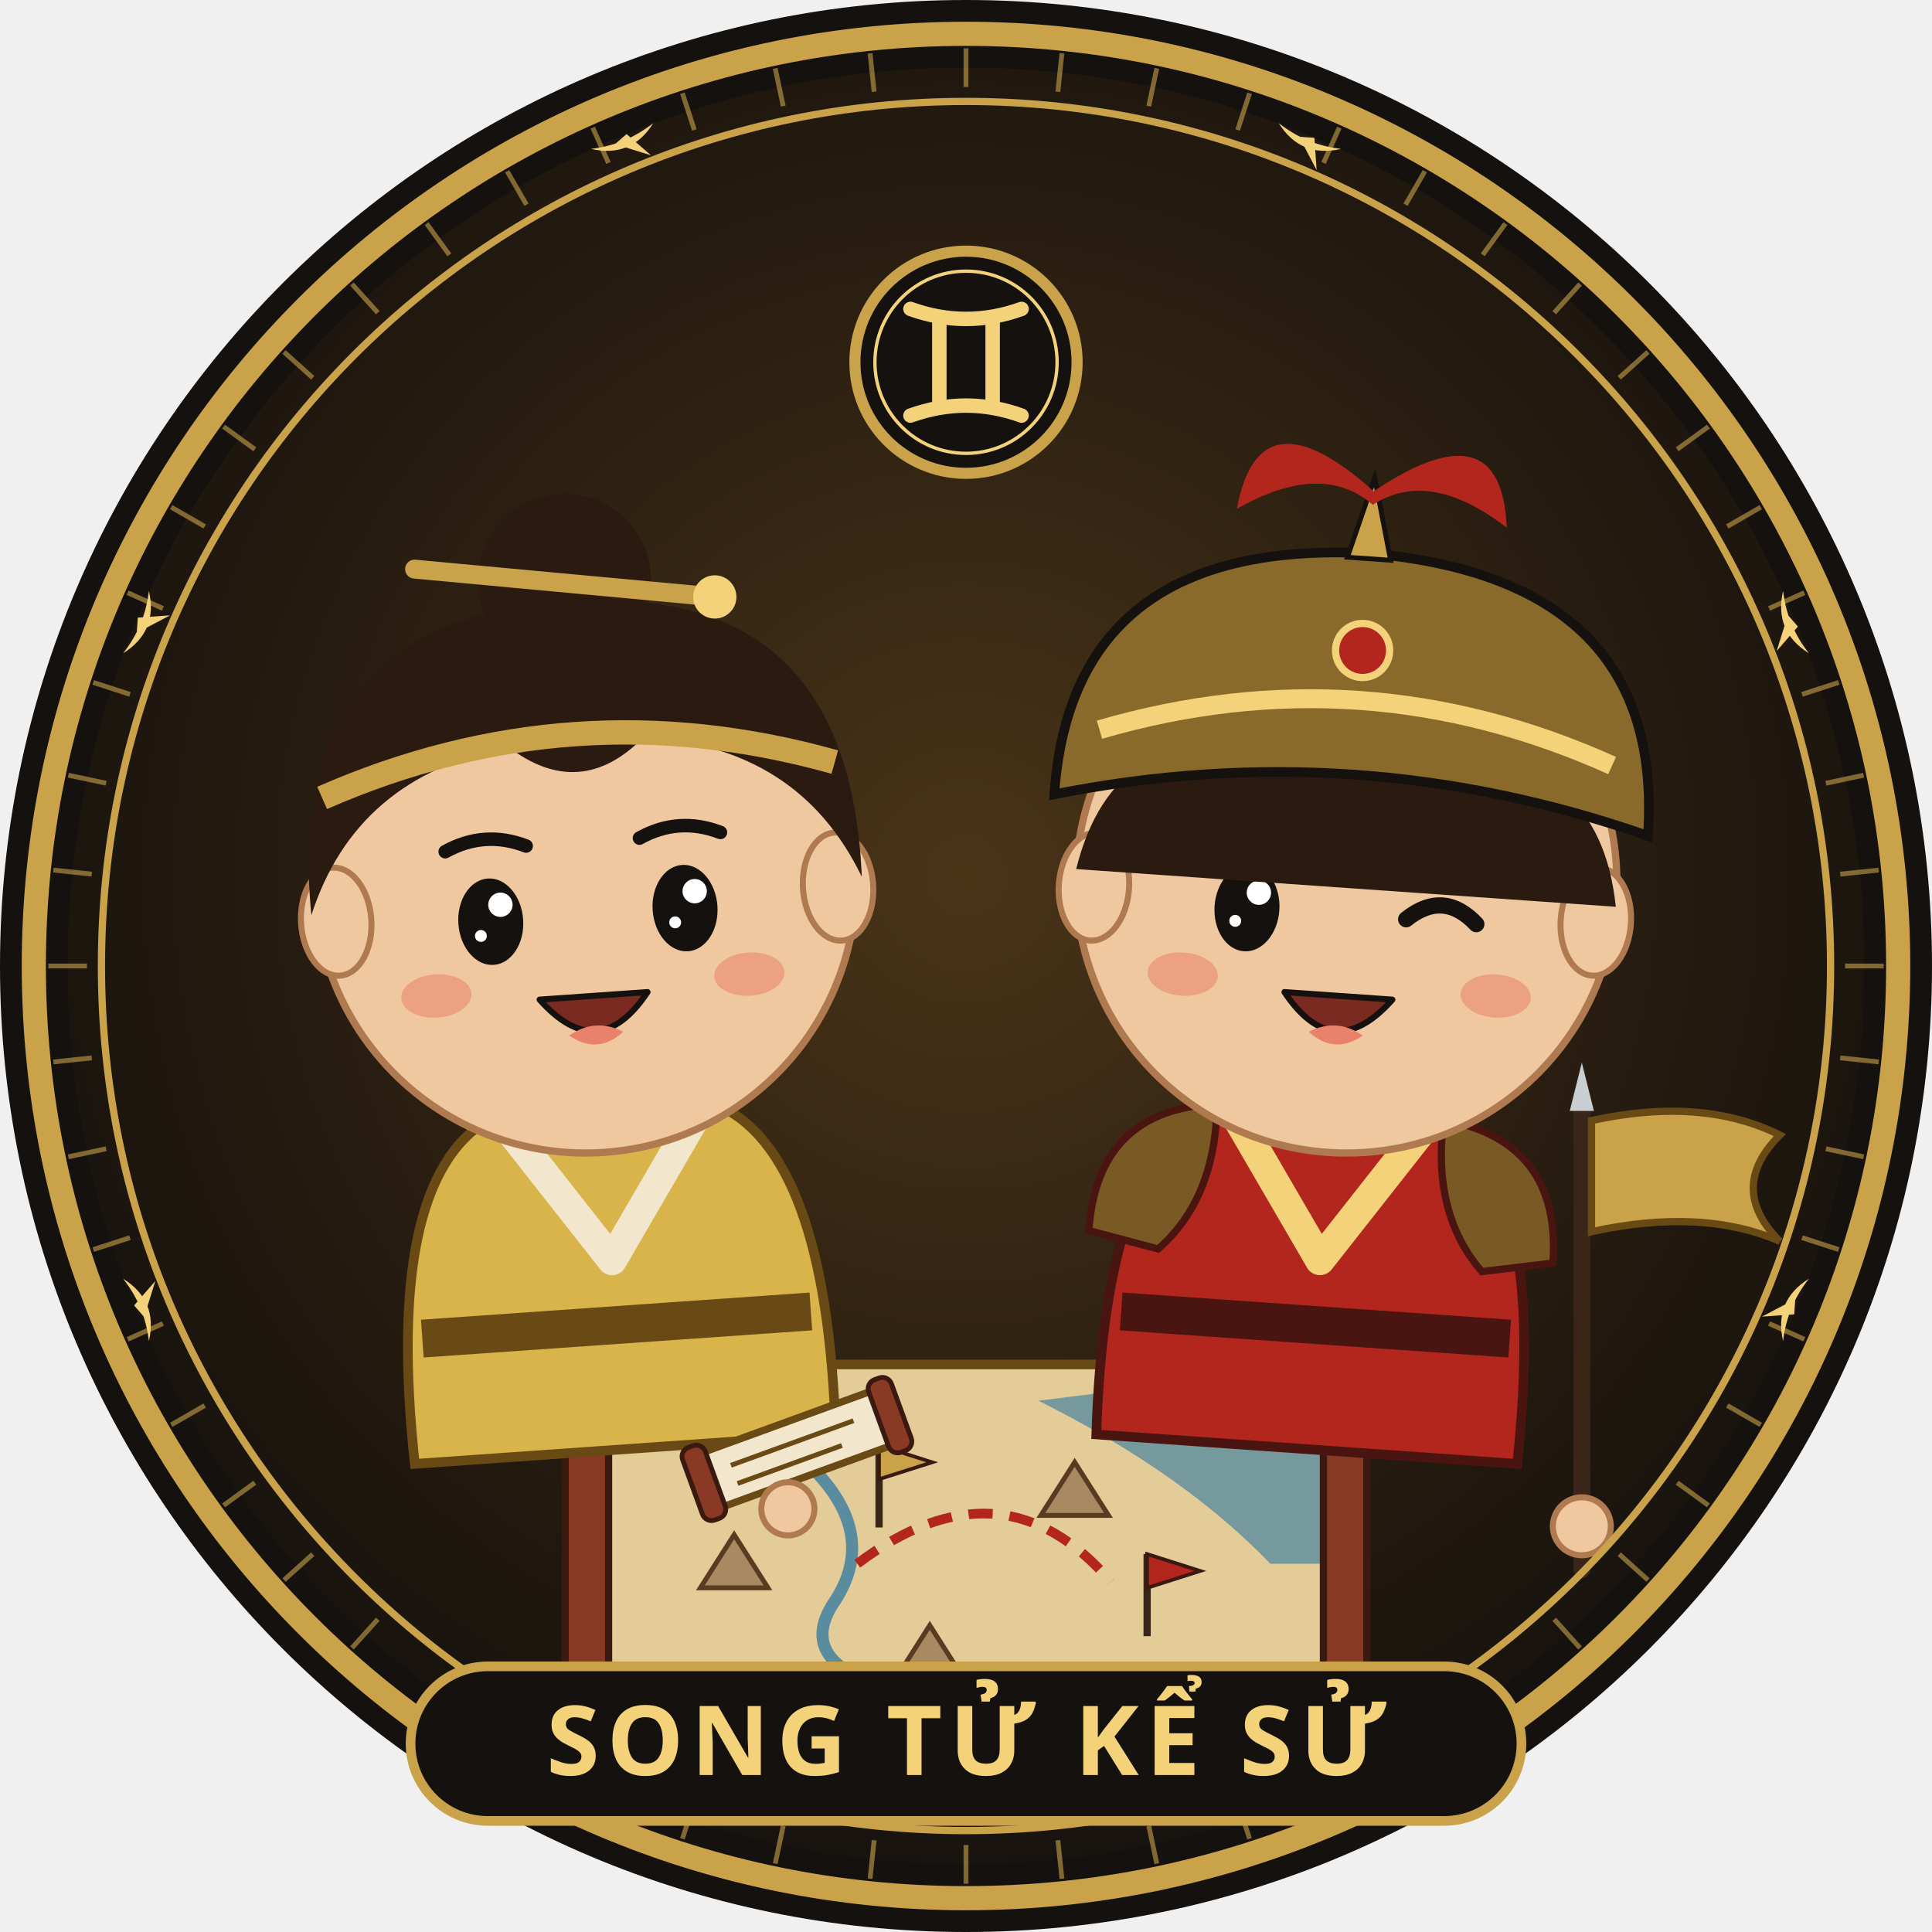
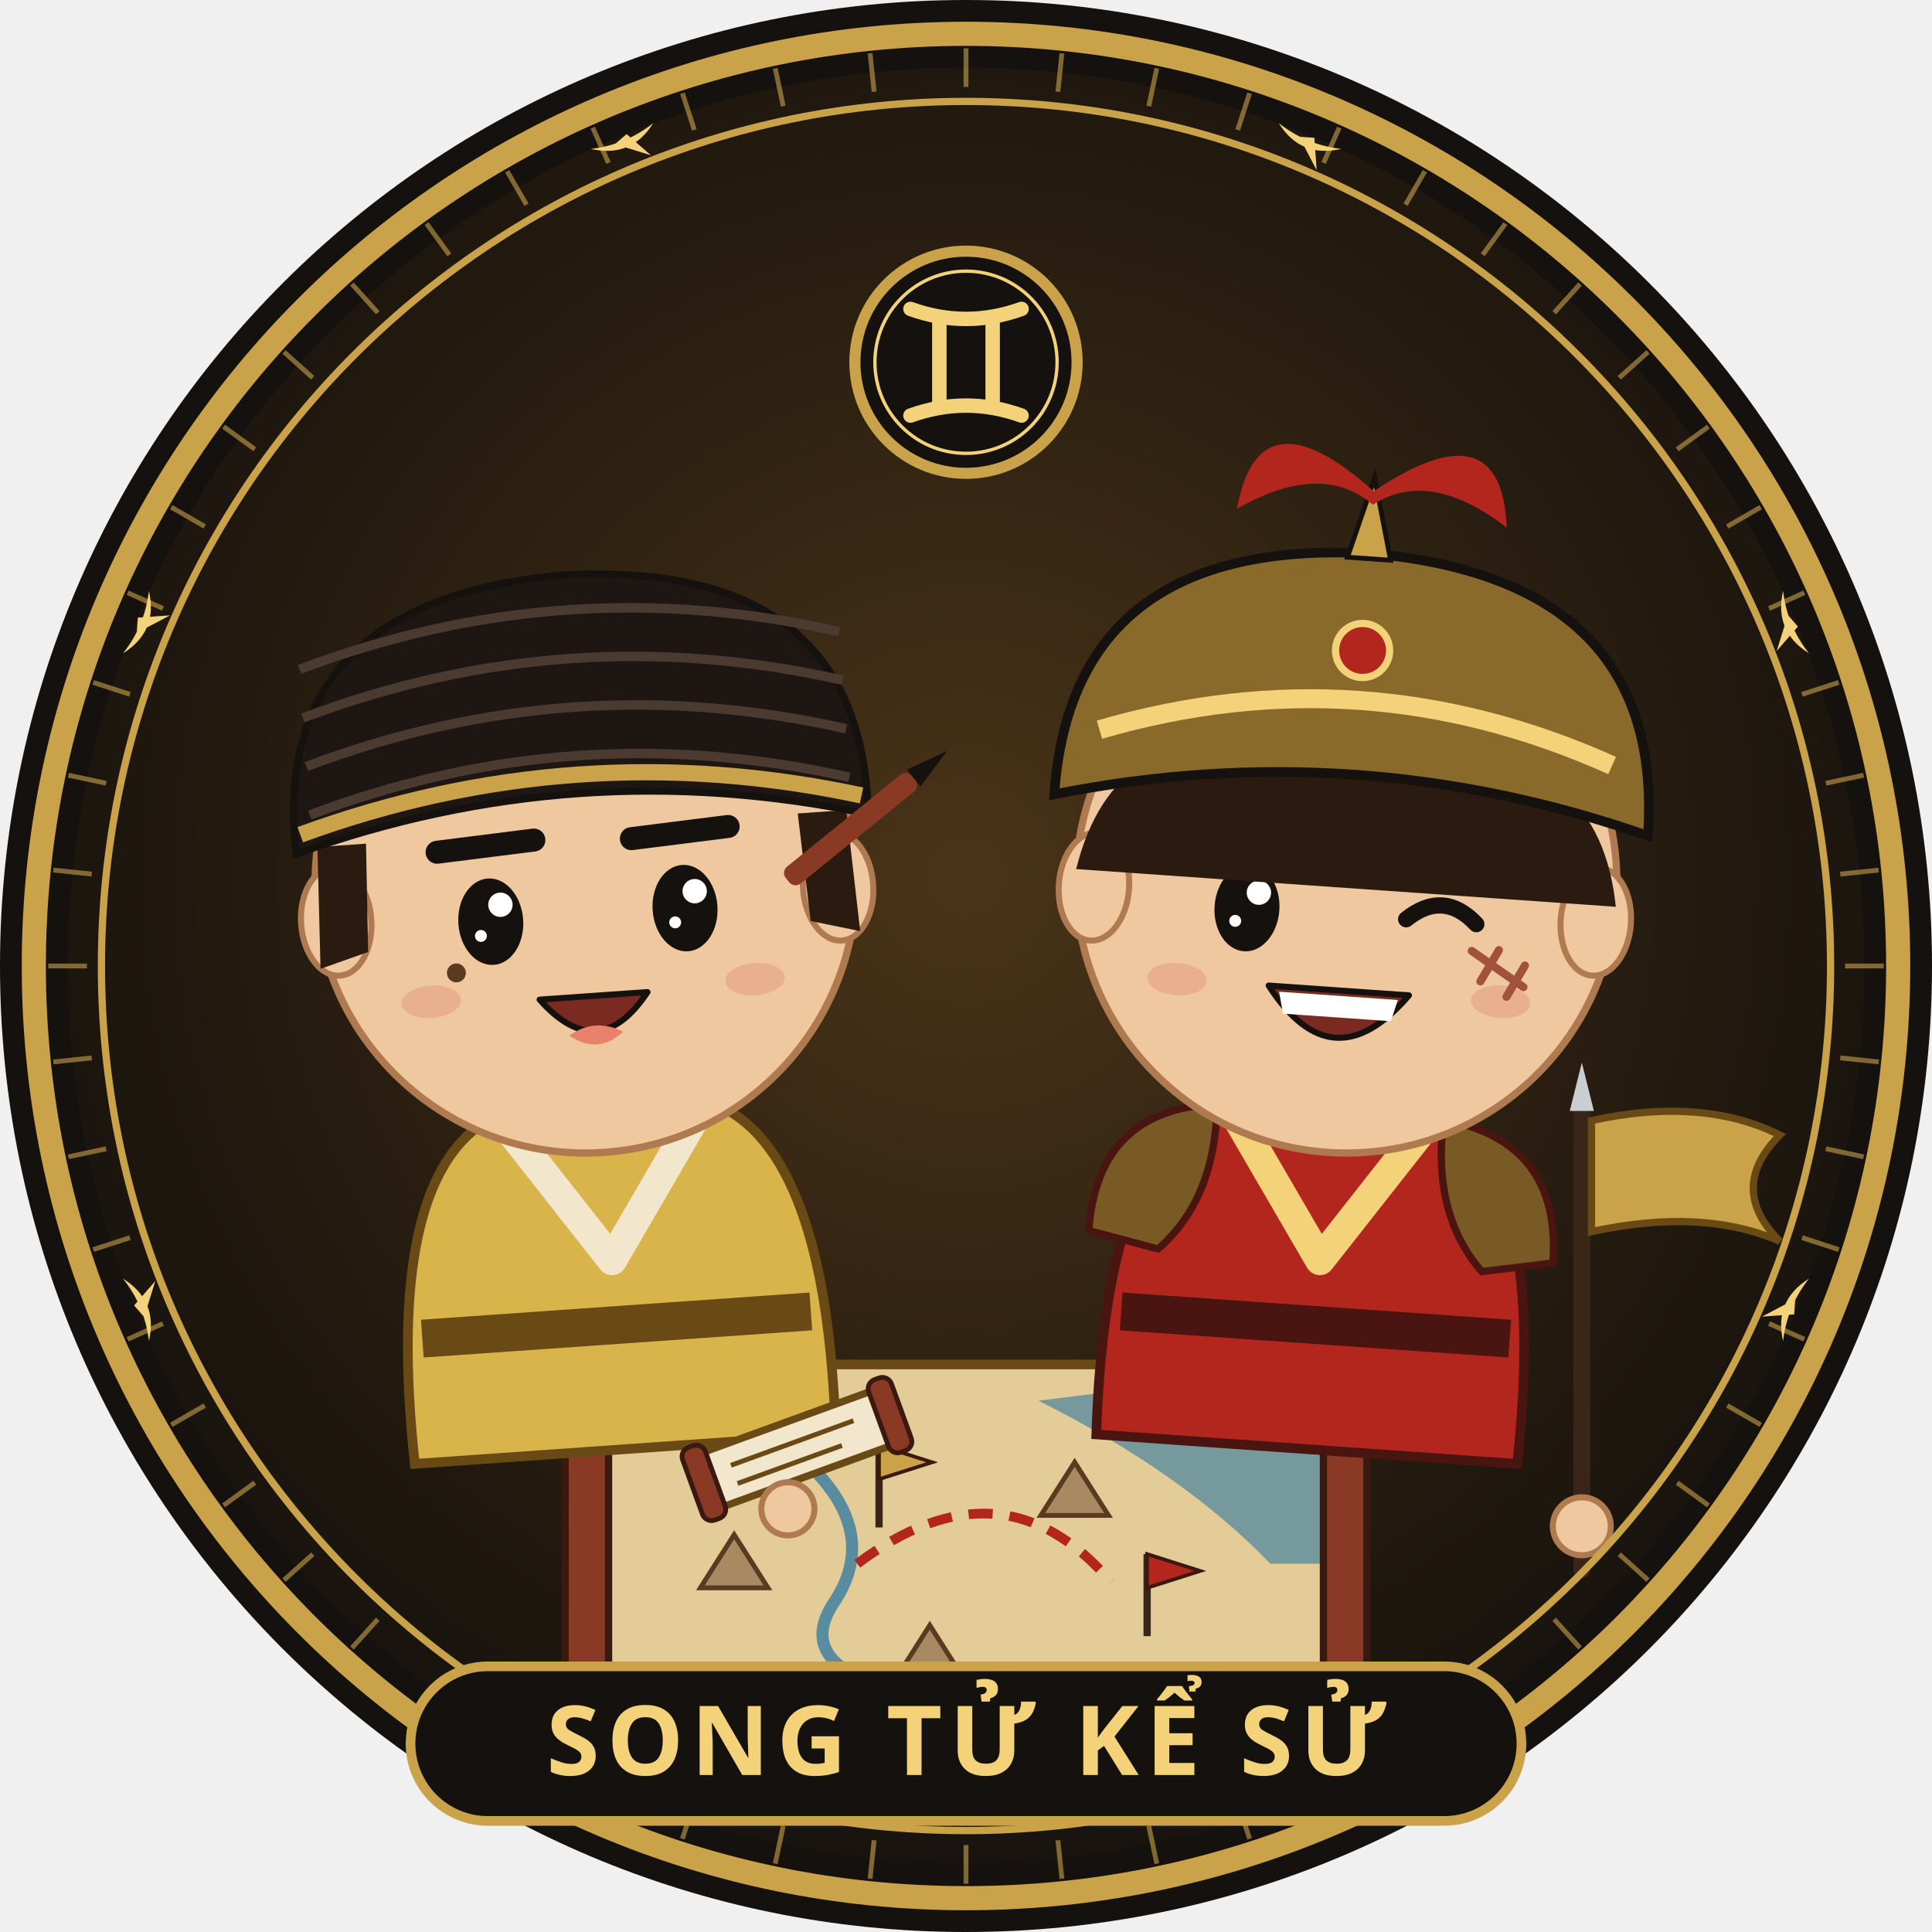
<svg xmlns="http://www.w3.org/2000/svg" width="800" height="800" viewBox="0 0 800 800">
  <defs>
    <radialGradient id="bg" cx="50%" cy="45%" r="60%">
      <stop offset="0" stop-color="#4A3418" />
      <stop offset="0.7" stop-color="#22190F" />
      <stop offset="1" stop-color="#14110F" />
    </radialGradient>
    <clipPath id="cl">
      <circle cx="400" cy="400" r="372" />
    </clipPath>
  </defs>
  <circle cx="400" cy="400" r="400" fill="#14110F" />
  <circle cx="400" cy="400" r="372" fill="url(#bg)" />
  <g clip-path="url(#cl)">
    <rect x="250.0" y="565.0" width="300" height="150" fill="#E4CC98" stroke="#6A4A14" stroke-width="4" />
    <path d="M310.0,587.5 Q370.0,625.0 346.0,662.5 Q325.0,692.5 385.0,703.0" stroke="#5A8CA0" stroke-width="5" fill="none" />
    <path d="M430.0,580.0 Q490.0,610.0 526.0,647.5 L550.0,647.5 L550.0,565.0 Z" fill="#5A8CA0" opacity="0.8" />
    <polygon points="290.0,657.5 304.0,635.5 318.0,657.5" fill="#A88A62" stroke="#5A3A20" stroke-width="2" />
    <polygon points="431.0,627.5 445.0,605.5 459.0,627.5" fill="#A88A62" stroke="#5A3A20" stroke-width="2" />
    <polygon points="371.0,695.0 385.0,673.0 399.0,695.0" fill="#A88A62" stroke="#5A3A20" stroke-width="2" />
    <line x1="364.0" y1="632.5" x2="364.0" y2="598.5" stroke="#3A2618" stroke-width="3" />
    <path d="M364.0,598.5 L386.0,605.5 L364.0,612.5 Z" fill="#C9A24A" stroke="#3A1A10" stroke-width="1.5" />
    <line x1="475.0" y1="677.5" x2="475.0" y2="643.5" stroke="#3A2618" stroke-width="3" />
    <path d="M475.0,643.5 L497.0,650.5 L475.0,657.5 Z" fill="#B3261E" stroke="#3A1A10" stroke-width="1.5" />
    <path d="M355.0,647.5 Q415.0,602.5 460.0,655.0" stroke="#B3261E" stroke-width="4" stroke-dasharray="10 7" fill="none" />
    <rect x="234.0" y="557.0" width="18" height="166" rx="7" fill="#8A3A24" stroke="#3A1A10" stroke-width="3" />
    <rect x="548.0" y="557.0" width="18" height="166" rx="7" fill="#8A3A24" stroke="#3A1A10" stroke-width="3" />
    <g transform="rotate(-4 255 544.2)">
      <path d="M167.64,600.2 Q163.16,482.6 207.96,460.2 L302.04,460.2 Q346.84,482.6 342.36,600.2 Z" fill="#D9B44A" stroke="#6A4A14" stroke-width="4" />
      <path d="M214.68,462.44 L255,521.8 L295.32,462.44" fill="none" stroke="#F2E6CC" stroke-width="12.32" stroke-linejoin="round" />
      <rect x="174.36" y="540.84" width="161.28" height="15.68" fill="#6A4A14" />
      <circle cx="255" cy="365" r="112" fill="#F0C8A0" stroke="#B07A50" stroke-width="3" />
      <ellipse cx="150.84" cy="373.96" rx="14.56" ry="22.4" fill="#F0C8A0" stroke="#B07A50" stroke-width="2.5" />
      <ellipse cx="359.16" cy="373.96" rx="14.56" ry="22.4" fill="#F0C8A0" stroke="#B07A50" stroke-width="2.5" />
      <ellipse cx="214.68" cy="378.44" rx="13.44" ry="17.92" fill="#14110F" />
      <circle cx="219.16" cy="371.72" r="5.04" fill="#FFFFFF" />
      <circle cx="210.2" cy="384.04" r="2.464" fill="#FFFFFF" />
-       <path d="M197.88,348.2 Q214.68,340.36 231.48,348.2" stroke="#14110F" stroke-width="5.6" fill="none" stroke-linecap="round" />
-       <ellipse cx="190.04" cy="407.56" rx="14.56" ry="8.96" fill="#E8826A" opacity="0.55" />
+       <path d="M194.52,348.2 L234.84,345.96" stroke="#14110F" stroke-width="9.52" stroke-linecap="round" />
+       <ellipse cx="187.8" cy="409.8" rx="12.32" ry="6.72" fill="#D97A60" opacity="0.3" />
      <ellipse cx="295.32" cy="378.44" rx="13.44" ry="17.92" fill="#14110F" />
      <circle cx="299.8" cy="371.72" r="5.04" fill="#FFFFFF" />
      <circle cx="290.84" cy="384.04" r="2.464" fill="#FFFFFF" />
-       <path d="M278.52,348.2 Q295.32,340.36 312.12,348.2" stroke="#14110F" stroke-width="5.6" fill="none" stroke-linecap="round" />
-       <ellipse cx="319.96" cy="407.56" rx="14.56" ry="8.96" fill="#E8826A" opacity="0.55" />
+       <path d="M275.16,348.2 L315.48,345.96" stroke="#14110F" stroke-width="9.52" stroke-linecap="round" />
+       <ellipse cx="322.2" cy="409.8" rx="12.32" ry="6.72" fill="#D97A60" opacity="0.3" />
+       <circle cx="199.0" cy="398.6" r="3.92" fill="#5A3A20" />
      <path d="M232.6,412.04 Q255,441.16 277.4,412.04 Z" fill="#7A2A20" stroke="#14110F" stroke-width="2.5" stroke-linejoin="round" />
      <path d="M243.8,427.72 Q255,421.0 266.2,427.72 Q255,436.68 243.8,427.72 Z" fill="#E8826A" />
-       <path d="M140.76,370.6 Q137.4,247.4 255,248.52 Q372.6,247.4 369.24,370.6 Q346.84,314.6 283.0,306.76 Q255,331.4 227.0,306.76 Q163.16,314.6 140.76,370.6 Z" fill="#2A1A10" />
-       <circle cx="255" cy="239.56" r="35.84" fill="#2A1A10" />
-       <line x1="193.4" y1="230.6" x2="316.6" y2="250.76" stroke="#C9A24A" stroke-width="7.84" stroke-linecap="round" />
-       <circle cx="316.6" cy="250.76" r="8.96" fill="#F3D27A" />
-       <path d="M148.6,322.44 Q255,284.36 361.4,322.44" stroke="#C9A24A" stroke-width="10.08" fill="none" />
+       <path d="M143.0,393.0 L145.24,342.6 L165.4,342.6 L163.16,387.4 Z M367.0,393.0 L364.76,342.6 L344.6,342.6 L346.84,387.4 Z" fill="#2A1A10" />
+       <path d="M136.28,344.84 Q131.8,239.56 255,237.32 Q378.2,239.56 373.72,344.84 Q255,311.24 136.28,344.84 Z" fill="#1E1612" stroke="#14110F" stroke-width="3" />
+       <path d="M143.0,329.16 Q255,295.56 367.0,329.16" stroke="#4A3A30" stroke-width="3.92" fill="none" />
+       <path d="M143.0,309.0 Q255,275.4 367.0,309.0" stroke="#4A3A30" stroke-width="3.92" fill="none" />
+       <path d="M143.0,288.84 Q255,255.24 367.0,288.84" stroke="#4A3A30" stroke-width="3.92" fill="none" />
+       <path d="M143.0,268.68 Q255,235.08 367.0,268.68" stroke="#4A3A30" stroke-width="3.92" fill="none" />
+       <path d="M138.52,337.0 Q255,303.4 371.48,337.0" stroke="#C9A24A" stroke-width="6.72" fill="none" />
+       <g transform="rotate(-35 361.4 353.8)">
+         <rect x="333.4" y="349.32" width="67.2" height="8.96" rx="3.36" fill="#8A3A24" />
+         <path d="M400.6,349.32 l17.92,4.48 l-17.92,4.48 Z" fill="#14110F" />
+       </g>
    </g>
    <g transform="translate(330 600) rotate(-20) scale(1.0)">
      <rect x="-38" y="-12" width="76" height="24" fill="#F2E6CC" stroke="#6A4A14" stroke-width="3" />
      <rect x="-46" y="-16" width="10" height="32" rx="4" fill="#8A3A24" stroke="#3A1A10" stroke-width="2" />
      <rect x="36" y="-16" width="10" height="32" rx="4" fill="#8A3A24" stroke="#3A1A10" stroke-width="2" />
      <line x1="-28" y1="-3" x2="26" y2="-3" stroke="#6A4A14" stroke-width="2" />
      <line x1="-28" y1="5" x2="18" y2="5" stroke="#6A4A14" stroke-width="2" />
      <circle cx="-12" cy="22" r="11" fill="#F0C8A0" stroke="#B07A50" stroke-width="2.5" />
    </g>
    <g transform="rotate(4 545 544.2)">
      <path d="M457.64,600.2 Q453.16,482.6 497.96,460.2 L592.04,460.2 Q636.84,482.6 632.36,600.2 Z" fill="#B3261E" stroke="#4A1410" stroke-width="4" />
      <path d="M504.68,462.44 L545,521.8 L585.32,462.44" fill="none" stroke="#F3D27A" stroke-width="12.32" stroke-linejoin="round" />
      <rect x="464.36" y="540.84" width="161.28" height="15.68" fill="#4A1410" />
      <path d="M448.68,516.2 Q448.68,465.8 497.96,460.2 Q500.2,499.4 477.8,521.8 Z" fill="#7A5A24" stroke="#4A1410" stroke-width="3" />
      <path d="M641.32,516.2 Q641.32,465.8 592.04,460.2 Q589.8,499.4 612.2,521.8 Z" fill="#7A5A24" stroke="#4A1410" stroke-width="3" />
      <circle cx="545" cy="365" r="112" fill="#F0C8A0" stroke="#B07A50" stroke-width="3" />
      <ellipse cx="440.84" cy="373.96" rx="14.56" ry="22.4" fill="#F0C8A0" stroke="#B07A50" stroke-width="2.5" />
      <ellipse cx="649.16" cy="373.96" rx="14.56" ry="22.4" fill="#F0C8A0" stroke="#B07A50" stroke-width="2.5" />
      <ellipse cx="504.68" cy="378.44" rx="13.44" ry="17.92" fill="#14110F" />
      <circle cx="509.16" cy="371.72" r="5.04" fill="#FFFFFF" />
      <circle cx="500.2" cy="384.04" r="2.464" fill="#FFFFFF" />
-       <path d="M487.88,348.2 Q504.68,340.36 521.48,348.2" stroke="#14110F" stroke-width="5.6" fill="none" stroke-linecap="round" />
-       <ellipse cx="480.04" cy="407.56" rx="14.56" ry="8.96" fill="#E8826A" opacity="0.55" />
+       <path d="M524.84,351.56 L485.64,338.12" stroke="#14110F" stroke-width="9.52" stroke-linecap="round" />
+       <ellipse cx="477.8" cy="409.8" rx="12.32" ry="6.72" fill="#D97A60" opacity="0.3" />
      <path d="M570.76,378.44 Q585.32,365.0 599.88,378.44" stroke="#14110F" stroke-width="6.72" fill="none" stroke-linecap="round" />
-       <path d="M568.52,348.2 Q585.32,340.36 602.12,348.2" stroke="#14110F" stroke-width="5.6" fill="none" stroke-linecap="round" />
-       <ellipse cx="609.96" cy="407.56" rx="14.56" ry="8.96" fill="#E8826A" opacity="0.55" />
-       <path d="M522.6,412.04 Q545,441.16 567.4,412.04 Z" fill="#7A2A20" stroke="#14110F" stroke-width="2.5" stroke-linejoin="round" />
-       <path d="M533.8,427.72 Q545,421.0 556.2,427.72 Q545,436.68 533.8,427.72 Z" fill="#E8826A" />
+       <path d="M565.16,351.56 L604.36,338.12" stroke="#14110F" stroke-width="9.52" stroke-linecap="round" />
+       <ellipse cx="612.2" cy="409.8" rx="12.32" ry="6.72" fill="#D97A60" opacity="0.3" />
+       <path d="M598.76,389.64 l22.4,13.44 M603.24,401.96 l6.72,-13.44 M614.44,407.56 l6.72,-13.44" stroke="#A0523A" stroke-width="3.36" stroke-linecap="round" />
+       <path d="M515.88,409.8 Q545,449.0 574.12,409.8 Z" fill="#7A2A20" stroke="#14110F" stroke-width="2.5" stroke-linejoin="round" />
+       <path d="M520.36,412.04 L569.64,412.04 L567.4,421.0 L522.6,421.0 Z" fill="#FFFFFF" />
      <path d="M433.0,367.24 Q444.2,303.4 511.4,311.24 Q545,331.4 578.6,311.24 Q645.8,303.4 657.0,367.24 Z" fill="#2A1A10" />
      <path d="M421.8,337.0 Q421.8,230.6 545,228.36 Q668.2,230.6 668.2,337.0 Q545,303.4 421.8,337.0 Z" fill="#8A6A2A" stroke="#14110F" stroke-width="4" />
      <path d="M438.6,309.0 Q545,269.8 651.4,309.0" stroke="#F3D27A" stroke-width="7.84" fill="none" />
      <circle cx="545" cy="268.68" r="11.2" fill="#B3261E" stroke="#F3D27A" stroke-width="3" />
      <path d="M536.04,230.6 L545,197.0 L553.96,230.6 Z" fill="#C9A24A" stroke="#14110F" stroke-width="2" />
      <path d="M545,202.6 Q494.6,163.4 489.0,213.8 Q522.6,191.4 545,208.2 Q567.4,191.4 601.0,213.8 Q595.4,163.4 545,202.6 Z" fill="#B3261E" />
    </g>
    <g transform="translate(655 610) scale(1.0)">
      <line x1="0" y1="40" x2="0" y2="-150" stroke="#3A2618" stroke-width="7" stroke-linecap="round" />
      <polygon points="-5,-150 0,-170 5,-150" fill="#C8CED2" />
      <path d="M4,-146 Q50,-156 82,-140 Q60,-118 82,-96 Q50,-110 4,-100 Z" fill="#C9A24A" stroke="#6A4A14" stroke-width="3" />
      <circle cx="0" cy="22" r="12" fill="#F0C8A0" stroke="#B07A50" stroke-width="2.5" />
    </g>
  </g>
  <circle cx="400" cy="400" r="386" fill="none" stroke="#C9A24A" stroke-width="10" />
  <circle cx="400" cy="400" r="358" fill="none" stroke="#C9A24A" stroke-width="3" />
  <line x1="780.0" y1="400.0" x2="764.0" y2="400.0" stroke="#C9A24A" stroke-width="2" opacity="0.6" />
  <line x1="777.918" y1="439.721" x2="762.006" y2="438.048" stroke="#C9A24A" stroke-width="2" opacity="0.6" />
  <line x1="771.696" y1="479.006" x2="756.046" y2="475.68" stroke="#C9A24A" stroke-width="2" opacity="0.6" />
  <line x1="761.401" y1="517.426" x2="746.185" y2="512.482" stroke="#C9A24A" stroke-width="2" opacity="0.6" />
  <line x1="747.147" y1="554.56" x2="732.531" y2="548.052" stroke="#C9A24A" stroke-width="2" opacity="0.6" />
  <line x1="729.09" y1="590.0" x2="715.233" y2="582.0" stroke="#C9A24A" stroke-width="2" opacity="0.6" />
  <line x1="707.426" y1="623.358" x2="694.482" y2="613.954" stroke="#C9A24A" stroke-width="2" opacity="0.6" />
  <line x1="682.395" y1="654.27" x2="670.505" y2="643.564" stroke="#C9A24A" stroke-width="2" opacity="0.6" />
  <line x1="654.27" y1="682.395" x2="643.564" y2="670.505" stroke="#C9A24A" stroke-width="2" opacity="0.6" />
  <line x1="623.358" y1="707.426" x2="613.954" y2="694.482" stroke="#C9A24A" stroke-width="2" opacity="0.6" />
  <line x1="590.0" y1="729.09" x2="582.0" y2="715.233" stroke="#C9A24A" stroke-width="2" opacity="0.6" />
  <line x1="554.56" y1="747.147" x2="548.052" y2="732.531" stroke="#C9A24A" stroke-width="2" opacity="0.6" />
  <line x1="517.426" y1="761.401" x2="512.482" y2="746.185" stroke="#C9A24A" stroke-width="2" opacity="0.6" />
  <line x1="479.006" y1="771.696" x2="475.68" y2="756.046" stroke="#C9A24A" stroke-width="2" opacity="0.6" />
  <line x1="439.721" y1="777.918" x2="438.048" y2="762.006" stroke="#C9A24A" stroke-width="2" opacity="0.6" />
  <line x1="400.0" y1="780.0" x2="400.0" y2="764.0" stroke="#C9A24A" stroke-width="2" opacity="0.6" />
  <line x1="360.279" y1="777.918" x2="361.952" y2="762.006" stroke="#C9A24A" stroke-width="2" opacity="0.6" />
  <line x1="320.994" y1="771.696" x2="324.32" y2="756.046" stroke="#C9A24A" stroke-width="2" opacity="0.6" />
  <line x1="282.574" y1="761.401" x2="287.518" y2="746.185" stroke="#C9A24A" stroke-width="2" opacity="0.6" />
  <line x1="245.44" y1="747.147" x2="251.948" y2="732.531" stroke="#C9A24A" stroke-width="2" opacity="0.6" />
  <line x1="210" y1="729.09" x2="218" y2="715.233" stroke="#C9A24A" stroke-width="2" opacity="0.6" />
  <line x1="176.642" y1="707.426" x2="186.046" y2="694.482" stroke="#C9A24A" stroke-width="2" opacity="0.6" />
  <line x1="145.73" y1="682.395" x2="156.436" y2="670.505" stroke="#C9A24A" stroke-width="2" opacity="0.6" />
  <line x1="117.605" y1="654.27" x2="129.495" y2="643.564" stroke="#C9A24A" stroke-width="2" opacity="0.6" />
  <line x1="92.574" y1="623.358" x2="105.518" y2="613.954" stroke="#C9A24A" stroke-width="2" opacity="0.6" />
  <line x1="70.91" y1="590.0" x2="84.767" y2="582.0" stroke="#C9A24A" stroke-width="2" opacity="0.6" />
  <line x1="52.853" y1="554.56" x2="67.469" y2="548.052" stroke="#C9A24A" stroke-width="2" opacity="0.6" />
  <line x1="38.599" y1="517.426" x2="53.815" y2="512.482" stroke="#C9A24A" stroke-width="2" opacity="0.6" />
  <line x1="28.304" y1="479.006" x2="43.954" y2="475.68" stroke="#C9A24A" stroke-width="2" opacity="0.6" />
  <line x1="22.082" y1="439.721" x2="37.994" y2="438.048" stroke="#C9A24A" stroke-width="2" opacity="0.6" />
  <line x1="20.0" y1="400" x2="36.0" y2="400" stroke="#C9A24A" stroke-width="2" opacity="0.6" />
  <line x1="22.082" y1="360.279" x2="37.994" y2="361.952" stroke="#C9A24A" stroke-width="2" opacity="0.6" />
  <line x1="28.304" y1="320.994" x2="43.954" y2="324.32" stroke="#C9A24A" stroke-width="2" opacity="0.6" />
  <line x1="38.599" y1="282.574" x2="53.815" y2="287.518" stroke="#C9A24A" stroke-width="2" opacity="0.6" />
  <line x1="52.853" y1="245.44" x2="67.469" y2="251.948" stroke="#C9A24A" stroke-width="2" opacity="0.6" />
  <line x1="70.91" y1="210" x2="84.767" y2="218" stroke="#C9A24A" stroke-width="2" opacity="0.6" />
  <line x1="92.574" y1="176.642" x2="105.518" y2="186.046" stroke="#C9A24A" stroke-width="2" opacity="0.6" />
  <line x1="117.605" y1="145.73" x2="129.495" y2="156.436" stroke="#C9A24A" stroke-width="2" opacity="0.6" />
  <line x1="145.73" y1="117.605" x2="156.436" y2="129.495" stroke="#C9A24A" stroke-width="2" opacity="0.6" />
  <line x1="176.642" y1="92.574" x2="186.046" y2="105.518" stroke="#C9A24A" stroke-width="2" opacity="0.6" />
  <line x1="210" y1="70.91" x2="218" y2="84.767" stroke="#C9A24A" stroke-width="2" opacity="0.6" />
  <line x1="245.44" y1="52.853" x2="251.948" y2="67.469" stroke="#C9A24A" stroke-width="2" opacity="0.6" />
  <line x1="282.574" y1="38.599" x2="287.518" y2="53.815" stroke="#C9A24A" stroke-width="2" opacity="0.6" />
  <line x1="320.994" y1="28.304" x2="324.32" y2="43.954" stroke="#C9A24A" stroke-width="2" opacity="0.6" />
  <line x1="360.279" y1="22.082" x2="361.952" y2="37.994" stroke="#C9A24A" stroke-width="2" opacity="0.6" />
  <line x1="400" y1="20.0" x2="400" y2="36.0" stroke="#C9A24A" stroke-width="2" opacity="0.6" />
  <line x1="439.721" y1="22.082" x2="438.048" y2="37.994" stroke="#C9A24A" stroke-width="2" opacity="0.6" />
  <line x1="479.006" y1="28.304" x2="475.68" y2="43.954" stroke="#C9A24A" stroke-width="2" opacity="0.6" />
  <line x1="517.426" y1="38.599" x2="512.482" y2="53.815" stroke="#C9A24A" stroke-width="2" opacity="0.6" />
  <line x1="554.56" y1="52.853" x2="548.052" y2="67.469" stroke="#C9A24A" stroke-width="2" opacity="0.6" />
  <line x1="590.0" y1="70.91" x2="582.0" y2="84.767" stroke="#C9A24A" stroke-width="2" opacity="0.6" />
  <line x1="623.358" y1="92.574" x2="613.954" y2="105.518" stroke="#C9A24A" stroke-width="2" opacity="0.6" />
  <line x1="654.27" y1="117.605" x2="643.564" y2="129.495" stroke="#C9A24A" stroke-width="2" opacity="0.6" />
  <line x1="682.395" y1="145.73" x2="670.505" y2="156.436" stroke="#C9A24A" stroke-width="2" opacity="0.6" />
  <line x1="707.426" y1="176.642" x2="694.482" y2="186.046" stroke="#C9A24A" stroke-width="2" opacity="0.6" />
  <line x1="729.09" y1="210" x2="715.233" y2="218" stroke="#C9A24A" stroke-width="2" opacity="0.6" />
  <line x1="747.147" y1="245.44" x2="732.531" y2="251.948" stroke="#C9A24A" stroke-width="2" opacity="0.6" />
  <line x1="761.401" y1="282.574" x2="746.185" y2="287.518" stroke="#C9A24A" stroke-width="2" opacity="0.6" />
  <line x1="771.696" y1="320.994" x2="756.046" y2="324.32" stroke="#C9A24A" stroke-width="2" opacity="0.6" />
  <line x1="777.918" y1="360.279" x2="762.006" y2="361.952" stroke="#C9A24A" stroke-width="2" opacity="0.6" />
  <path d="M-14,0 Q0,-10 14,0 Q0,-4 -14,0 Z M-2,0 L-8,-12 L4,-2 Z" fill="#F3D27A" transform="translate(743.7 542.4) rotate(-67.5)" />
  <path d="M-14,0 Q0,-10 14,0 Q0,-4 -14,0 Z M-2,0 L-8,-12 L4,-2 Z" fill="#F3D27A" transform="translate(542.4 743.7) rotate(-22.5)" />
  <path d="M-14,0 Q0,-10 14,0 Q0,-4 -14,0 Z M-2,0 L-8,-12 L4,-2 Z" fill="#F3D27A" transform="translate(257.6 743.7) rotate(22.5)" />
  <path d="M-14,0 Q0,-10 14,0 Q0,-4 -14,0 Z M-2,0 L-8,-12 L4,-2 Z" fill="#F3D27A" transform="translate(56.3 542.4) rotate(67.5)" />
  <path d="M-14,0 Q0,-10 14,0 Q0,-4 -14,0 Z M-2,0 L-8,-12 L4,-2 Z" fill="#F3D27A" transform="translate(56.3 257.6) rotate(112.5)" />
  <path d="M-14,0 Q0,-10 14,0 Q0,-4 -14,0 Z M-2,0 L-8,-12 L4,-2 Z" fill="#F3D27A" transform="translate(257.6 56.3) rotate(157.5)" />
  <path d="M-14,0 Q0,-10 14,0 Q0,-4 -14,0 Z M-2,0 L-8,-12 L4,-2 Z" fill="#F3D27A" transform="translate(542.4 56.3) rotate(202.5)" />
  <path d="M-14,0 Q0,-10 14,0 Q0,-4 -14,0 Z M-2,0 L-8,-12 L4,-2 Z" fill="#F3D27A" transform="translate(743.7 257.6) rotate(247.5)" />
  <g transform="translate(400 150)">
    <circle r="46" fill="#14110F" stroke="#C9A24A" stroke-width="4.6" />
    <circle r="37.72" fill="none" stroke="#F3D27A" stroke-width="1.38" />
    <path d="M-23.0,-22.08 Q0,-13.8 23.0,-22.08 M-23.0,22.08 Q0,13.8 23.0,22.08 M-11.04,-17.48 L-11.04,17.48 M11.04,-17.48 L11.04,17.48" stroke="#F3D27A" stroke-width="5.98" fill="none" stroke-linecap="round" />
  </g>
  <path id="arc" d="M150,560 A260,260 0 0 0 650,560" fill="none" />
  <rect x="170" y="690" width="460" height="64" rx="32" fill="#14110F" stroke="#C9A24A" stroke-width="4" />
  <text x="400" y="735" font-family="Playfair Display" font-weight="800" font-size="40" fill="#F3D27A" text-anchor="middle" letter-spacing="3">SONG TỬ KỂ SỬ</text>
</svg>
